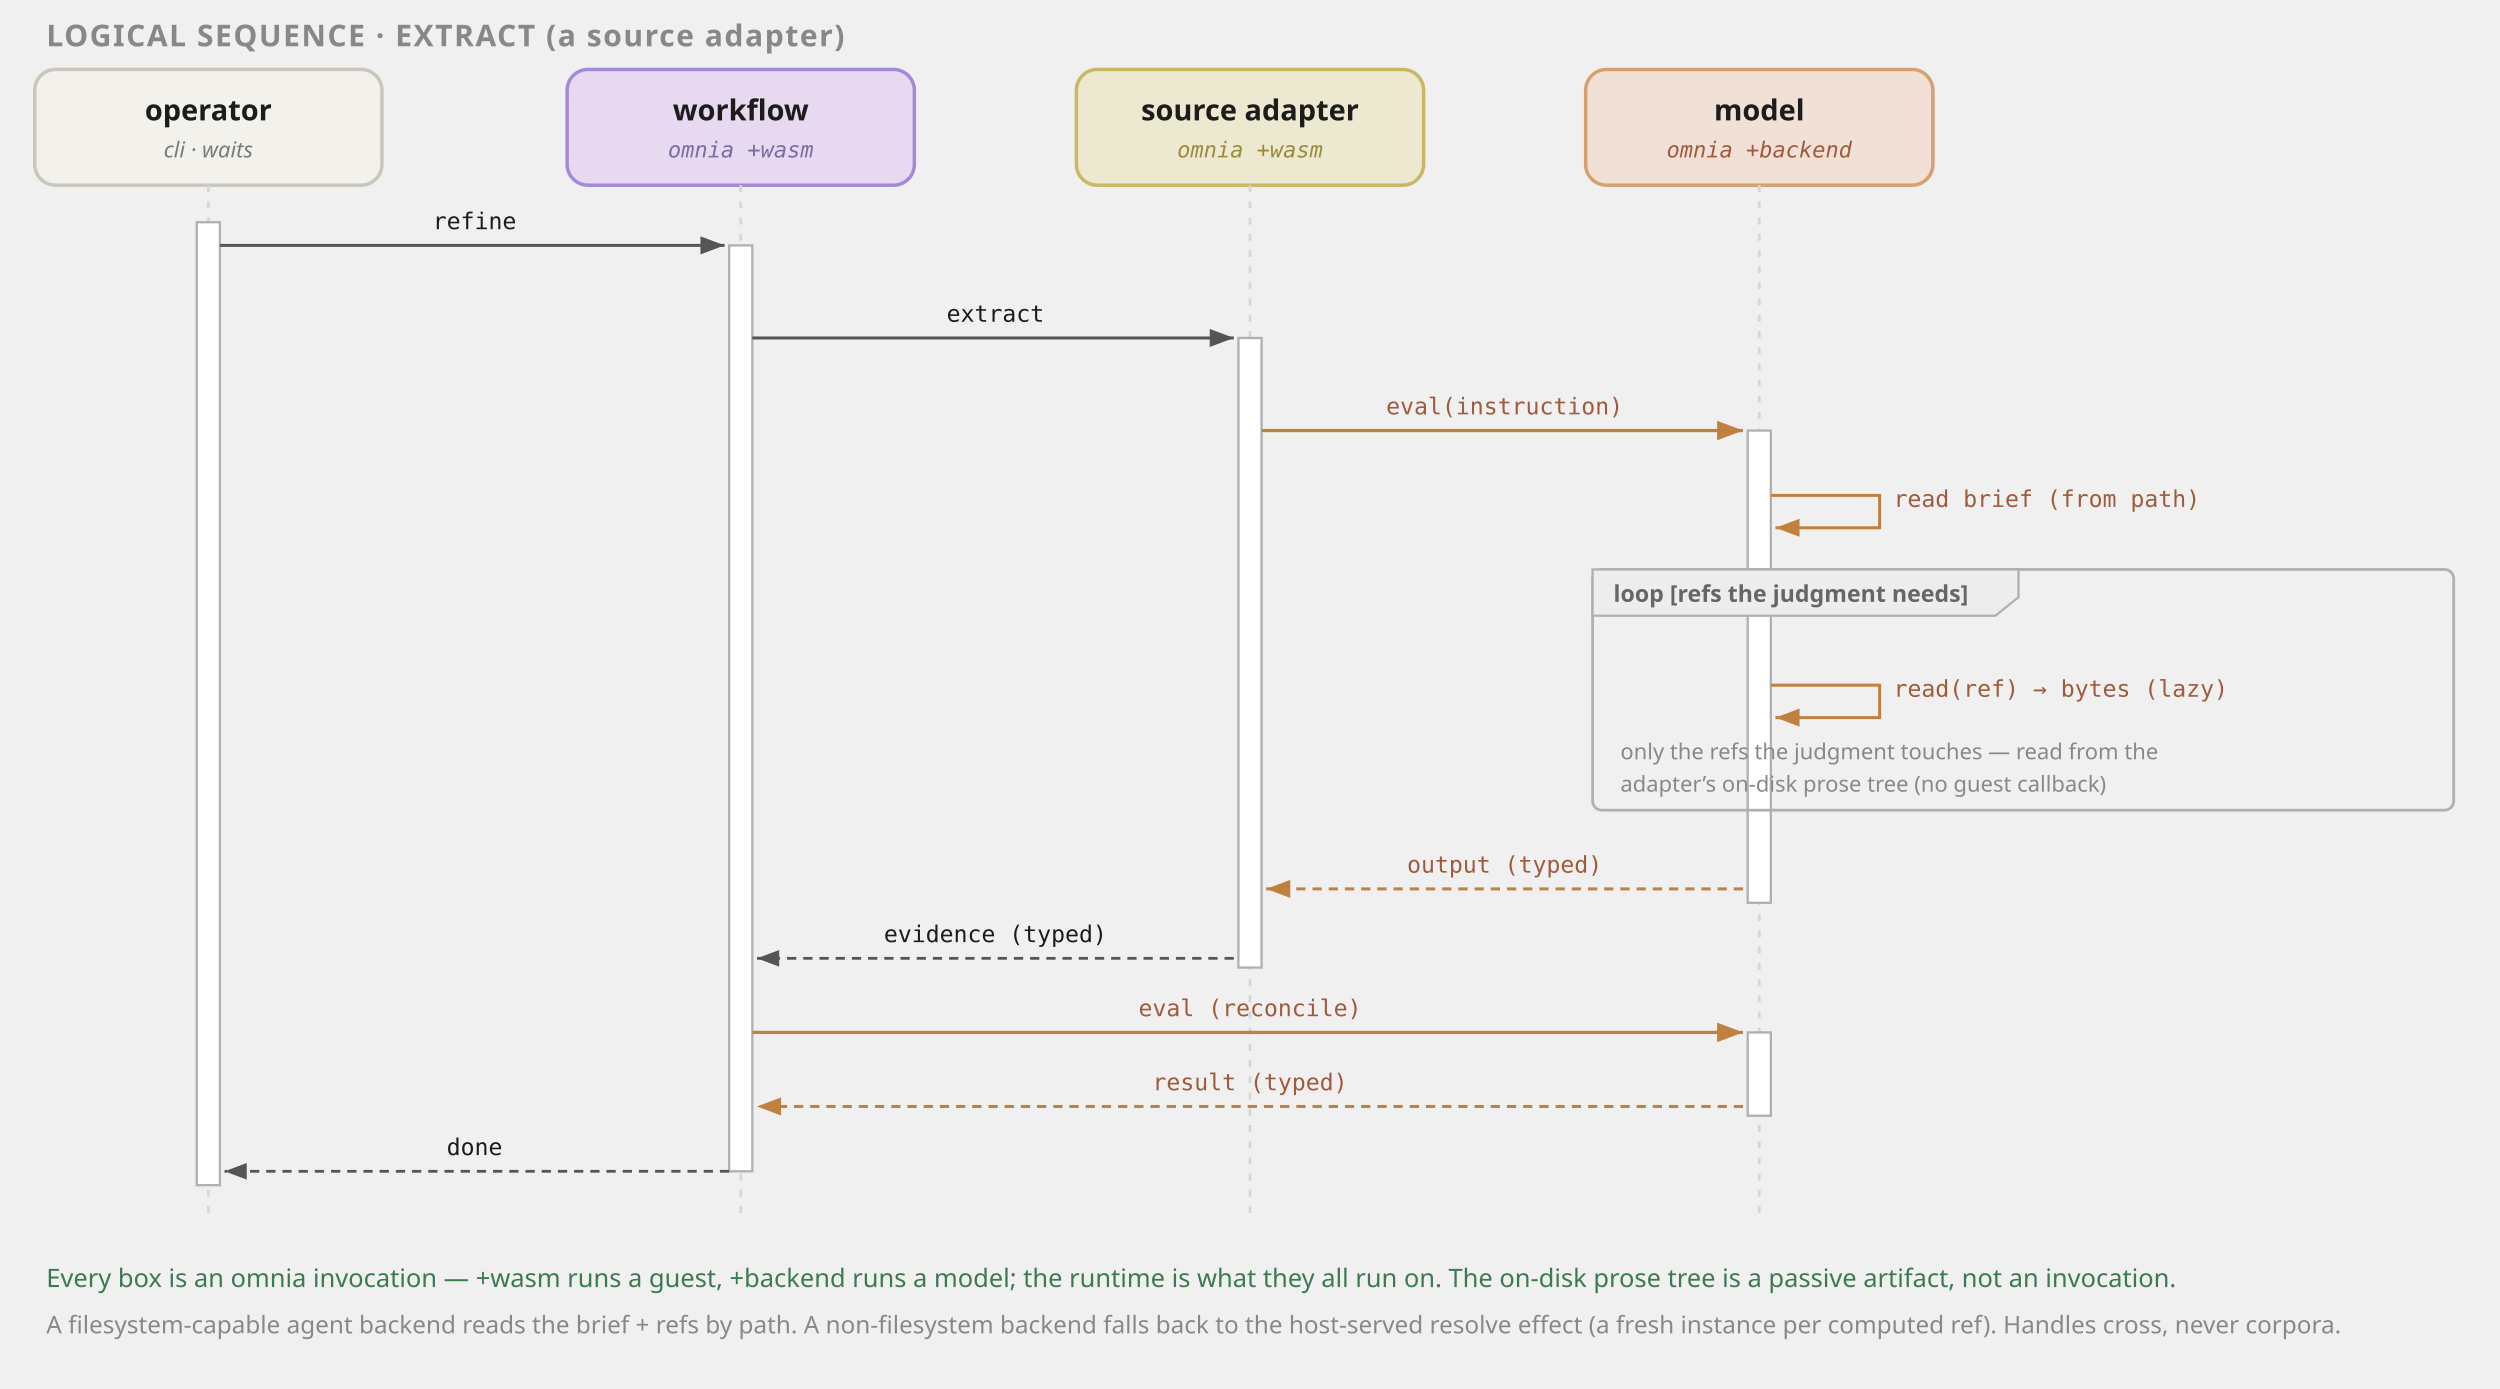
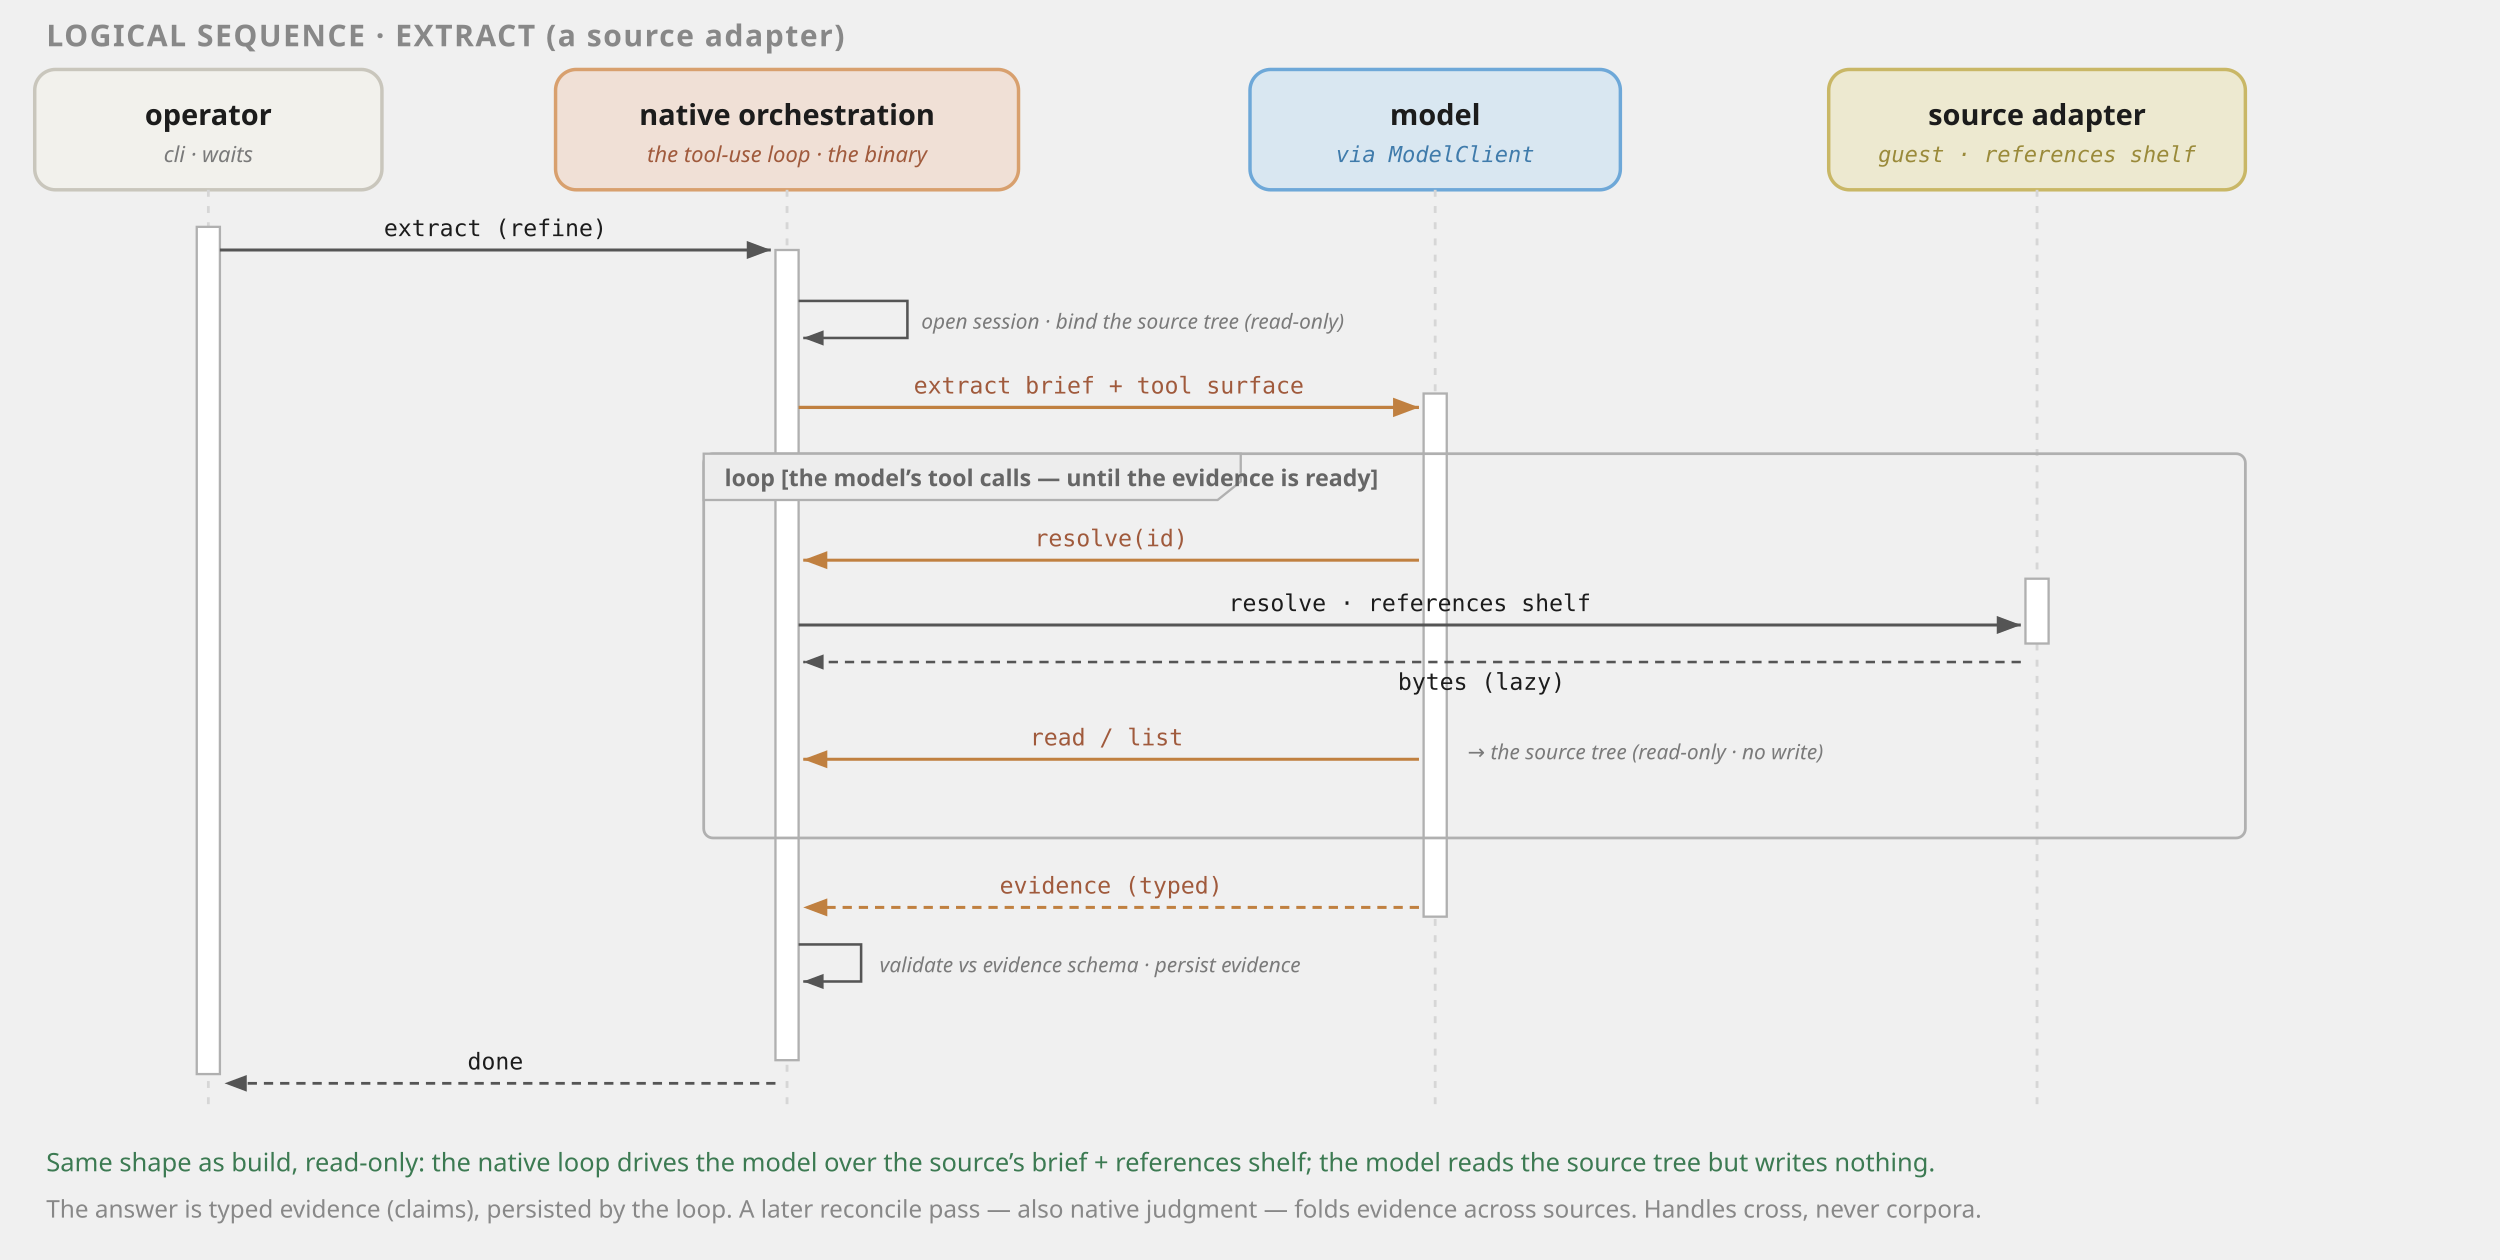
- <svg xmlns="http://www.w3.org/2000/svg" viewBox="0 0 1080 600" role="img" aria-label="Logical sequence for an extract: the operator invokes the workflow (omnia +wasm), which invokes a source adapter (omnia +wasm), which requests eval with a brief path from the model (omnia +backend); the model reads the brief from the adapter's on-disk prose tree and, in a loop over the references the judgment needs, reads each one directly — no guest callback; the model returns evidence to the source adapter, which returns to the workflow; the workflow then runs a direct reconcile eval and returns done to the operator. A non-filesystem backend falls back to the host-served resolve effect. Every box is an Omnia invocation and every +wasm box is a fresh instance.">
+ <svg xmlns="http://www.w3.org/2000/svg" viewBox="0 0 1080 544" role="img" aria-label="Logical sequence for an extract: the operator invokes the extract, which the binary's native orchestration runs. The native loop opens a session bound to the source tree, then hands the model the extract brief plus a typed tool surface behind the ModelClient boundary. In a loop over the model's tool calls the model emits resolve, which the loop forwards to the source adapter's references shelf for lazy bytes, and read and list, which the loop applies read-only against the source tree; the model writes nothing. The model returns typed evidence; the loop validates it against the evidence schema, persists it, and returns done. A later reconcile pass, also native judgment, folds evidence across sources. Handles cross, never corpora.">
  <defs>
    <marker id="sx-arr" markerWidth="10" markerHeight="10" refX="8" refY="3" orient="auto">
      <path d="M0,0 L0,6 L8,3 z" fill="#555" />
    </marker>
    <marker id="sx-arrO" markerWidth="10" markerHeight="10" refX="8" refY="3" orient="auto">
      <path d="M0,0 L0,6 L8,3 z" fill="#c08040" />
    </marker>
  </defs>
  <text x="20" y="20" font-family="ui-sans-serif, system-ui, sans-serif" font-size="13" font-weight="700" fill="#888" letter-spacing="0.05em">LOGICAL SEQUENCE · EXTRACT (a source adapter)</text>
-   <rect x="15" y="30" width="150" height="50" rx="9" fill="#f2f1ec" stroke="#c9c6bc" stroke-width="1.5" />
-   <text x="90" y="52" text-anchor="middle" font-family="ui-sans-serif, system-ui, sans-serif" font-size="12.5" font-weight="600" fill="#1c1c1c">operator</text>
-   <text x="90" y="68" text-anchor="middle" font-family="ui-sans-serif, system-ui, sans-serif" font-size="9.5" font-style="italic" fill="#7a7a7a">cli · waits</text>
-   <rect x="245" y="30" width="150" height="50" rx="9" fill="#e6d9f0" stroke="#a489d8" stroke-width="1.5" />
-   <text x="320" y="52" text-anchor="middle" font-family="ui-sans-serif, system-ui, sans-serif" font-size="12.5" font-weight="600" fill="#1c1c1c">workflow</text>
-   <text x="320" y="68" text-anchor="middle" font-family="ui-monospace, monospace" font-size="9.5" font-style="italic" fill="#7c6aa0">omnia +wasm</text>
-   <rect x="465" y="30" width="150" height="50" rx="9" fill="#ede9d0" stroke="#c9b766" stroke-width="1.5" />
-   <text x="540" y="52" text-anchor="middle" font-family="ui-sans-serif, system-ui, sans-serif" font-size="12.5" font-weight="600" fill="#1c1c1c">source adapter</text>
-   <text x="540" y="68" text-anchor="middle" font-family="ui-monospace, monospace" font-size="9.5" font-style="italic" fill="#9a8a3a">omnia +wasm</text>
-   <rect x="685" y="30" width="150" height="50" rx="9" fill="#f0e0d6" stroke="#d8a06e" stroke-width="1.5" />
-   <text x="760" y="52" text-anchor="middle" font-family="ui-sans-serif, system-ui, sans-serif" font-size="12.5" font-weight="600" fill="#1c1c1c">model</text>
-   <text x="760" y="68" text-anchor="middle" font-family="ui-monospace, monospace" font-size="9.5" font-style="italic" fill="#a05a3c">omnia +backend</text>
-   <line x1="90" y1="80" x2="90" y2="524" stroke="#d6d6d6" stroke-width="1.2" stroke-dasharray="3 4" />
-   <line x1="320" y1="80" x2="320" y2="524" stroke="#d6d6d6" stroke-width="1.2" stroke-dasharray="3 4" />
-   <line x1="540" y1="80" x2="540" y2="524" stroke="#d6d6d6" stroke-width="1.2" stroke-dasharray="3 4" />
-   <line x1="760" y1="80" x2="760" y2="524" stroke="#d6d6d6" stroke-width="1.2" stroke-dasharray="3 4" />
-   <rect x="85" y="96" width="10" height="416" fill="#ffffff" stroke="#b0b0b0" stroke-width="1" />
-   <rect x="315" y="106" width="10" height="400" fill="#ffffff" stroke="#b0b0b0" stroke-width="1" />
-   <rect x="535" y="146" width="10" height="272" fill="#ffffff" stroke="#b0b0b0" stroke-width="1" />
-   <rect x="755" y="186" width="10" height="204" fill="#ffffff" stroke="#b0b0b0" stroke-width="1" />
-   <rect x="755" y="446" width="10" height="36" fill="#ffffff" stroke="#b0b0b0" stroke-width="1" />
-   <text x="205" y="99" text-anchor="middle" font-family="ui-monospace, monospace" font-size="10" fill="#1c1c1c">refine</text>
-   <path d="M95 106 L313 106" stroke="#555" stroke-width="1.3" fill="none" marker-end="url(#sx-arr)" />
-   <text x="430" y="139" text-anchor="middle" font-family="ui-monospace, monospace" font-size="10" fill="#1c1c1c">extract</text>
-   <path d="M325 146 L533 146" stroke="#555" stroke-width="1.3" fill="none" marker-end="url(#sx-arr)" />
-   <text x="650" y="179" text-anchor="middle" font-family="ui-monospace, monospace" font-size="10" fill="#a05a3c">eval(instruction)</text>
-   <path d="M545 186 L753 186" stroke="#c08040" stroke-width="1.4" fill="none" marker-end="url(#sx-arrO)" />
-   <path d="M765 214 H812 V228 H767" stroke="#c08040" stroke-width="1.3" fill="none" marker-end="url(#sx-arrO)" />
-   <text x="818" y="219" font-family="ui-monospace, monospace" font-size="10" fill="#a05a3c">read brief (from path)</text>
-   <rect x="688" y="246" width="372" height="104" rx="4" fill="none" stroke="#b0b0b0" stroke-width="1.2" />
-   <path d="M688 246 h184 v12 l-10 8 h-174 z" fill="#ededed" stroke="#b0b0b0" stroke-width="1" />
-   <text x="697" y="260" font-family="ui-sans-serif, system-ui, sans-serif" font-size="10" font-weight="600" fill="#666">loop [refs the judgment needs]</text>
-   <path d="M765 296 H812 V310 H767" stroke="#c08040" stroke-width="1.3" fill="none" marker-end="url(#sx-arrO)" />
-   <text x="818" y="301" font-family="ui-monospace, monospace" font-size="10" fill="#a05a3c">read(ref) → bytes (lazy)</text>
-   <text x="700" y="328" font-family="ui-sans-serif, system-ui, sans-serif" font-size="9.5" fill="#888">only the refs the judgment touches — read from the</text>
-   <text x="700" y="342" font-family="ui-sans-serif, system-ui, sans-serif" font-size="9.5" fill="#888">adapter’s on-disk prose tree (no guest callback)</text>
-   <text x="650" y="377" text-anchor="middle" font-family="ui-monospace, monospace" font-size="10" fill="#a05a3c">output (typed)</text>
-   <path d="M753 384 L547 384" stroke="#c08040" stroke-width="1.3" fill="none" stroke-dasharray="4 3" marker-end="url(#sx-arrO)" />
-   <text x="430" y="407" text-anchor="middle" font-family="ui-monospace, monospace" font-size="10" fill="#1c1c1c">evidence (typed)</text>
-   <path d="M533 414 L327 414" stroke="#555" stroke-width="1.2" fill="none" stroke-dasharray="4 3" marker-end="url(#sx-arr)" />
-   <text x="540" y="439" text-anchor="middle" font-family="ui-monospace, monospace" font-size="10" fill="#a05a3c">eval (reconcile)</text>
-   <path d="M325 446 L753 446" stroke="#c08040" stroke-width="1.4" fill="none" marker-end="url(#sx-arrO)" />
-   <text x="540" y="471" text-anchor="middle" font-family="ui-monospace, monospace" font-size="10" fill="#a05a3c">result (typed)</text>
-   <path d="M753 478 L327 478" stroke="#c08040" stroke-width="1.3" fill="none" stroke-dasharray="4 3" marker-end="url(#sx-arrO)" />
-   <text x="205" y="499" text-anchor="middle" font-family="ui-monospace, monospace" font-size="10" fill="#1c1c1c">done</text>
-   <path d="M315 506 L97 506" stroke="#555" stroke-width="1.2" fill="none" stroke-dasharray="4 3" marker-end="url(#sx-arr)" />
-   <text x="20" y="556" font-family="ui-sans-serif, system-ui, sans-serif" font-size="11" fill="#3c7a52">Every box is an omnia invocation — +wasm runs a guest, +backend runs a model; the runtime is what they all run on. The on-disk prose tree is a passive artifact, not an invocation.</text>
-   <text x="20" y="576" font-family="ui-sans-serif, system-ui, sans-serif" font-size="10.5" fill="#888">A filesystem-capable agent backend reads the brief + refs by path. A non-filesystem backend falls back to the host-served resolve effect (a fresh instance per computed ref). Handles cross, never corpora.</text>
+   <rect x="15" y="30" width="150" height="52" rx="9" fill="#f2f1ec" stroke="#c9c6bc" stroke-width="1.5" />
+   <text x="90" y="54" text-anchor="middle" font-family="ui-sans-serif, system-ui, sans-serif" font-size="12.5" font-weight="600" fill="#1c1c1c">operator</text>
+   <text x="90" y="70" text-anchor="middle" font-family="ui-sans-serif, system-ui, sans-serif" font-size="9.5" font-style="italic" fill="#7a7a7a">cli · waits</text>
+   <rect x="240" y="30" width="200" height="52" rx="9" fill="#f0e0d6" stroke="#d8a06e" stroke-width="1.5" />
+   <text x="340" y="54" text-anchor="middle" font-family="ui-sans-serif, system-ui, sans-serif" font-size="12.5" font-weight="600" fill="#1c1c1c">native orchestration</text>
+   <text x="340" y="70" text-anchor="middle" font-family="ui-sans-serif, system-ui, sans-serif" font-size="9.5" font-style="italic" fill="#a05a3c">the tool-use loop · the binary</text>
+   <rect x="540" y="30" width="160" height="52" rx="9" fill="#d9e7f1" stroke="#6ea8d8" stroke-width="1.5" />
+   <text x="620" y="54" text-anchor="middle" font-family="ui-sans-serif, system-ui, sans-serif" font-size="12.5" font-weight="600" fill="#1c1c1c">model</text>
+   <text x="620" y="70" text-anchor="middle" font-family="ui-monospace, monospace" font-size="9.5" font-style="italic" fill="#3f7bab">via ModelClient</text>
+   <rect x="790" y="30" width="180" height="52" rx="9" fill="#ede9d0" stroke="#c9b766" stroke-width="1.5" />
+   <text x="880" y="54" text-anchor="middle" font-family="ui-sans-serif, system-ui, sans-serif" font-size="12.5" font-weight="600" fill="#1c1c1c">source adapter</text>
+   <text x="880" y="70" text-anchor="middle" font-family="ui-monospace, monospace" font-size="9.5" font-style="italic" fill="#9a8a3a">guest · references shelf</text>
+   <line x1="90" y1="82" x2="90" y2="480" stroke="#d6d6d6" stroke-width="1.2" stroke-dasharray="3 4" />
+   <line x1="340" y1="82" x2="340" y2="480" stroke="#d6d6d6" stroke-width="1.2" stroke-dasharray="3 4" />
+   <line x1="620" y1="82" x2="620" y2="480" stroke="#d6d6d6" stroke-width="1.2" stroke-dasharray="3 4" />
+   <line x1="880" y1="82" x2="880" y2="480" stroke="#d6d6d6" stroke-width="1.2" stroke-dasharray="3 4" />
+   <rect x="85" y="98" width="10" height="366" fill="#ffffff" stroke="#b0b0b0" stroke-width="1" />
+   <rect x="335" y="108" width="10" height="350" fill="#ffffff" stroke="#b0b0b0" stroke-width="1" />
+   <rect x="615" y="170" width="10" height="226" fill="#ffffff" stroke="#b0b0b0" stroke-width="1" />
+   <rect x="875" y="250" width="10" height="28" fill="#ffffff" stroke="#b0b0b0" stroke-width="1" />
+   <text x="214" y="102" text-anchor="middle" font-family="ui-monospace, monospace" font-size="10" fill="#1c1c1c">extract (refine)</text>
+   <path d="M95 108 L333 108" stroke="#555" stroke-width="1.3" fill="none" marker-end="url(#sx-arr)" />
+   <path d="M345 130 H392 V146 H347" stroke="#555" stroke-width="1.1" fill="none" marker-end="url(#sx-arr)" />
+   <text x="398" y="142" font-family="ui-sans-serif, system-ui, sans-serif" font-size="9" font-style="italic" fill="#7a7a7a">open session · bind the source tree (read-only)</text>
+   <text x="479" y="170" text-anchor="middle" font-family="ui-monospace, monospace" font-size="10" fill="#a05a3c">extract brief + tool surface</text>
+   <path d="M345 176 L613 176" stroke="#c08040" stroke-width="1.4" fill="none" marker-end="url(#sx-arrO)" />
+   <rect x="304" y="196" width="666" height="166" rx="4" fill="none" stroke="#b0b0b0" stroke-width="1.2" />
+   <path d="M304 196 h232 v12 l-10 8 h-222 z" fill="#ededed" stroke="#b0b0b0" stroke-width="1" />
+   <text x="313" y="210" font-family="ui-sans-serif, system-ui, sans-serif" font-size="10" font-weight="600" fill="#666">loop [the model’s tool calls — until the evidence is ready]</text>
+   <text x="480" y="236" text-anchor="middle" font-family="ui-monospace, monospace" font-size="10" fill="#a05a3c">resolve(id)</text>
+   <path d="M613 242 L347 242" stroke="#c08040" stroke-width="1.3" fill="none" marker-end="url(#sx-arrO)" />
+   <text x="609" y="264" text-anchor="middle" font-family="ui-monospace, monospace" font-size="10" fill="#1c1c1c">resolve · references shelf</text>
+   <path d="M345 270 L873 270" stroke="#555" stroke-width="1.3" fill="none" marker-end="url(#sx-arr)" />
+   <text x="640" y="298" text-anchor="middle" font-family="ui-monospace, monospace" font-size="10" fill="#1c1c1c">bytes (lazy)</text>
+   <path d="M873 286 L347 286" stroke="#555" stroke-width="1.1" fill="none" stroke-dasharray="4 3" marker-end="url(#sx-arr)" />
+   <text x="478" y="322" text-anchor="middle" font-family="ui-monospace, monospace" font-size="10" fill="#a05a3c">read / list</text>
+   <path d="M613 328 L347 328" stroke="#c08040" stroke-width="1.3" fill="none" marker-end="url(#sx-arrO)" />
+   <text x="634" y="328" font-family="ui-sans-serif, system-ui, sans-serif" font-size="9" font-style="italic" fill="#7a7a7a">→ the source tree (read-only · no write)</text>
+   <text x="480" y="386" text-anchor="middle" font-family="ui-monospace, monospace" font-size="10" fill="#a05a3c">evidence (typed)</text>
+   <path d="M613 392 L347 392" stroke="#c08040" stroke-width="1.3" fill="none" stroke-dasharray="4 3" marker-end="url(#sx-arrO)" />
+   <path d="M345 408 H372 V424 H347" stroke="#555" stroke-width="1.1" fill="none" marker-end="url(#sx-arr)" />
+   <text x="380" y="420" font-family="ui-sans-serif, system-ui, sans-serif" font-size="9" font-style="italic" fill="#7a7a7a">validate vs evidence schema · persist evidence</text>
+   <text x="214" y="462" text-anchor="middle" font-family="ui-monospace, monospace" font-size="10" fill="#1c1c1c">done</text>
+   <path d="M335 468 L97 468" stroke="#555" stroke-width="1.2" fill="none" stroke-dasharray="4 3" marker-end="url(#sx-arr)" />
+   <text x="20" y="506" font-family="ui-sans-serif, system-ui, sans-serif" font-size="11" fill="#3c7a52">Same shape as build, read-only: the native loop drives the model over the source’s brief + references shelf; the model reads the source tree but writes nothing.</text>
+   <text x="20" y="526" font-family="ui-sans-serif, system-ui, sans-serif" font-size="10.5" fill="#888">The answer is typed evidence (claims), persisted by the loop. A later reconcile pass — also native judgment — folds evidence across sources. Handles cross, never corpora.</text>
</svg>
